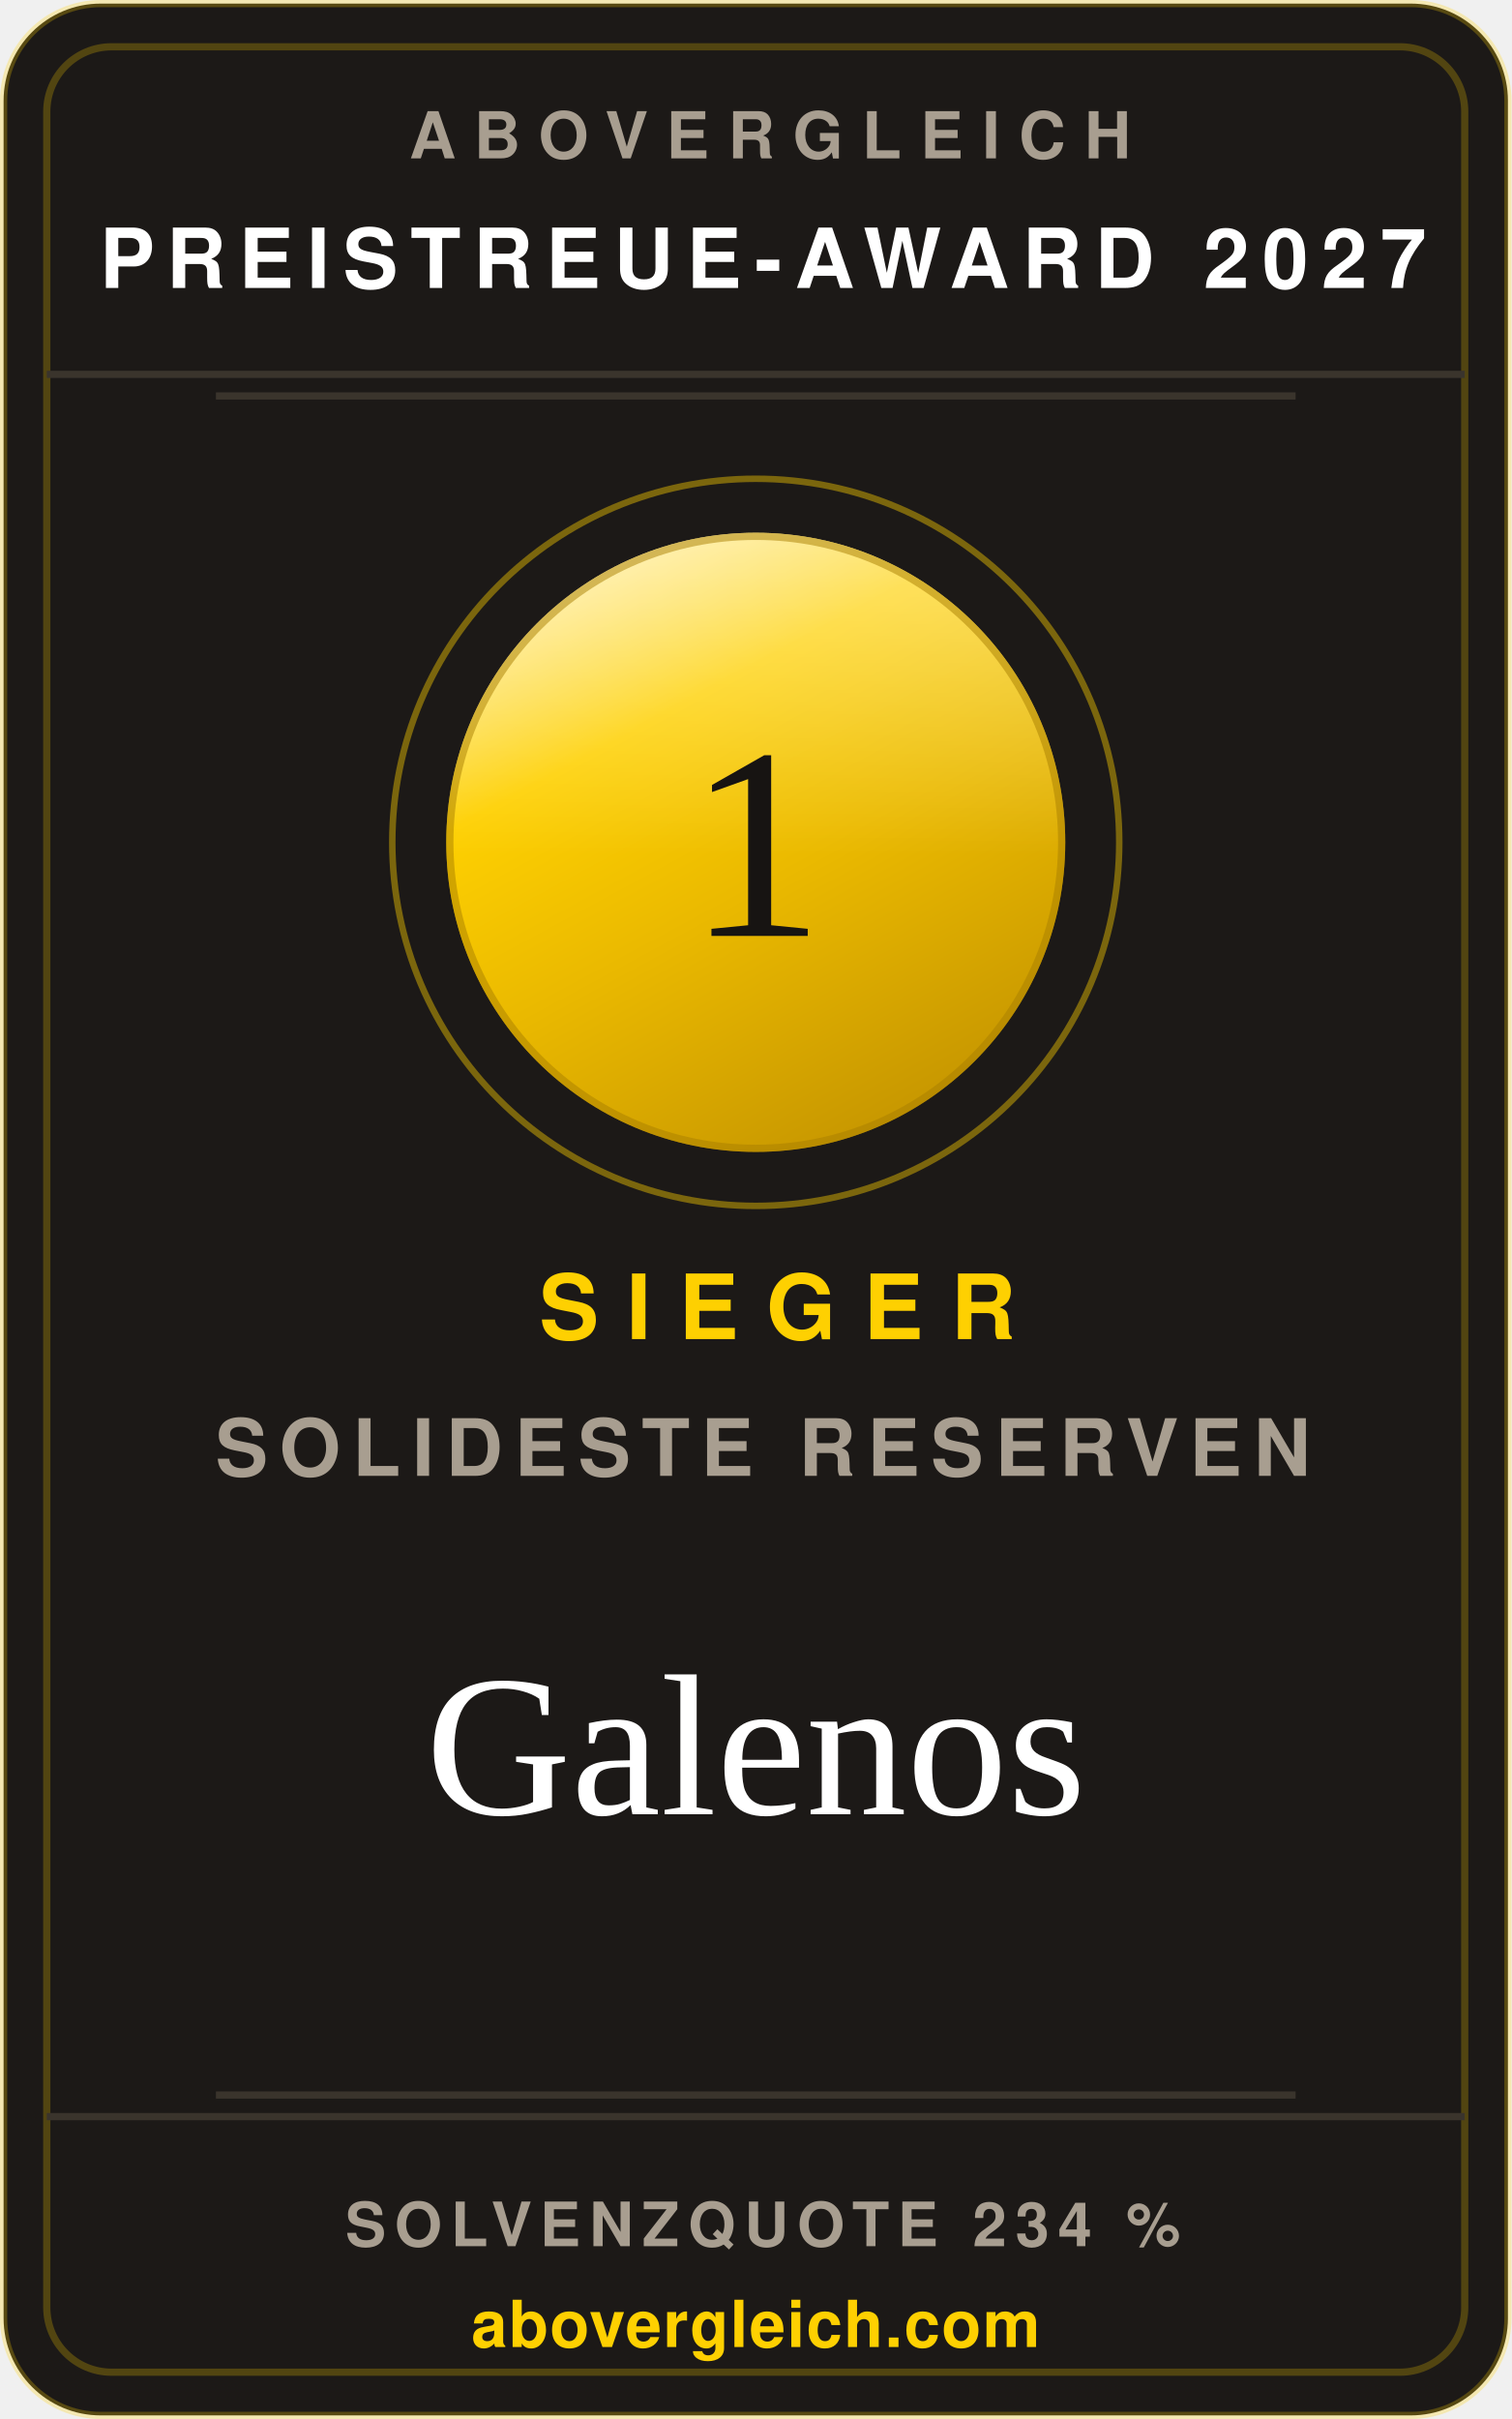
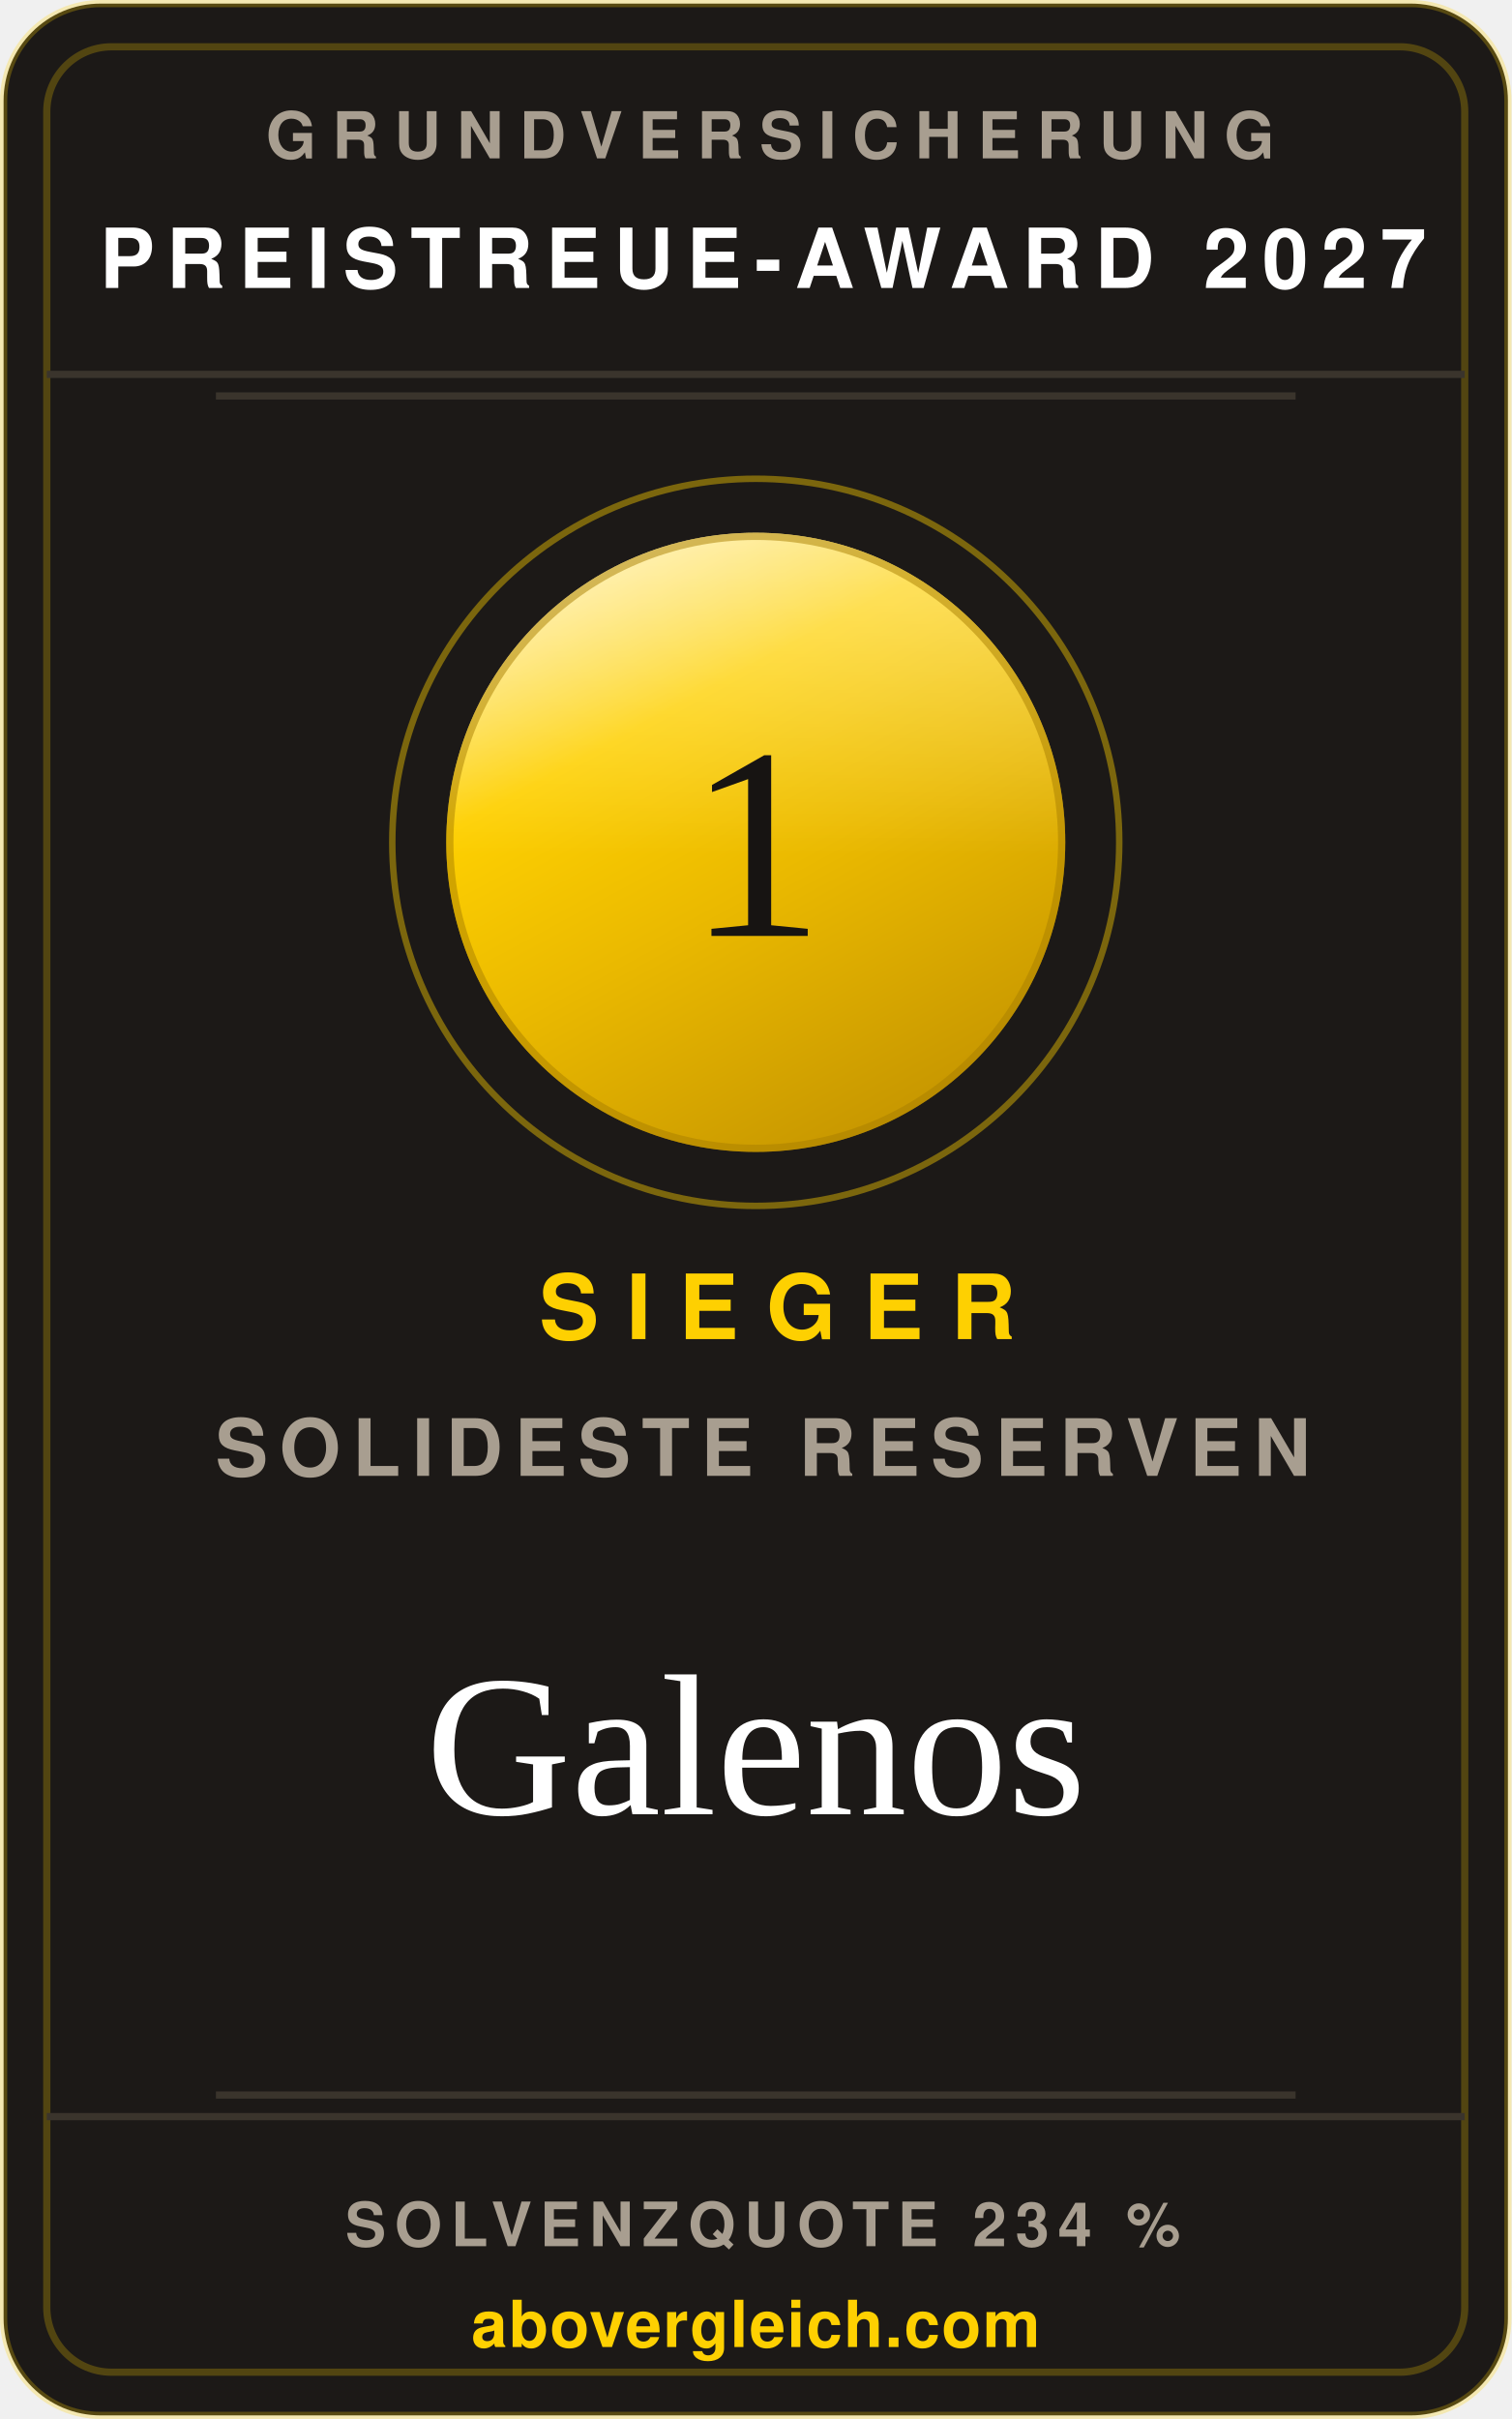
<svg xmlns="http://www.w3.org/2000/svg" width="240" height="384" viewBox="0 0 210 336" role="img" aria-label="abovergleich Preistreue-Award 2027: Sieger «Solideste Reserven» 2027, Galenos">
  <style>.s{font-family:'Helvetica Neue',Helvetica,Arial,sans-serif}.v{font-family:Georgia,'Times New Roman',serif}</style>
  <defs>
    <linearGradient id="metall" x1="0.18" y1="0" x2="0.72" y2="1">
      <stop offset="0%" stop-color="#ffeea6" />
      <stop offset="30%" stop-color="#fed001" />
      <stop offset="58%" stop-color="#eab900" />
      <stop offset="100%" stop-color="#c49400" />
    </linearGradient>
    <linearGradient id="glanz" x1="0" y1="0" x2="0" y2="1">
      <stop offset="0%" stop-color="#ffffff" stop-opacity="0.42" />
      <stop offset="52%" stop-color="#ffffff" stop-opacity="0" />
    </linearGradient>
  </defs>
  <rect x="0.5" y="0.5" width="209" height="335" rx="13.5" fill="#1c1917" stroke="rgba(254,208,1,0.26)" />
  <rect x="6.5" y="6.5" width="197" height="323" rx="9" fill="none" stroke="rgba(254,208,1,0.24)" />
-   <text class="s" x="107" y="22" text-anchor="middle" font-size="9" font-weight="700" letter-spacing="2.6" fill="#a89e90">ABOVERGLEICH</text>
+   <text class="s" x="107" y="22" text-anchor="middle" font-size="9" font-weight="700" letter-spacing="2.2" fill="#a89e90">GRUNDVERSICHERUNG</text>
  <text class="s" x="106" y="40" text-anchor="middle" font-size="11.5" font-weight="700" letter-spacing="1.8" fill="#ffffff">PREISTREUE-AWARD 2027</text>
  <line x1="6.5" y1="52" x2="203.5" y2="52" stroke="#3a342c" />
  <line x1="30" y1="55" x2="180" y2="55" stroke="#3a342c" />
  <circle cx="105" cy="117" r="50.5" fill="none" stroke="rgba(254,208,1,0.42)" stroke-width="0.9" />
  <circle cx="105" cy="117" r="43" fill="url(#metall)" />
  <circle cx="105" cy="117" r="43" fill="url(#glanz)" />
  <circle cx="105" cy="117" r="42.5" fill="none" stroke="#a97f00" stroke-opacity="0.5" stroke-width="1" />
  <text class="v" x="105" y="130" text-anchor="middle" font-size="38" fill="#171412">1</text>
  <text class="s" x="108" y="186" text-anchor="middle" font-size="12.5" font-weight="700" letter-spacing="3.8" fill="#fed001">SIEGER</text>
  <text class="s" x="106" y="205" text-anchor="middle" font-size="11" font-weight="600" letter-spacing="1.6" fill="#a89e90">SOLIDESTE RESERVEN</text>
  <text class="v" x="105" y="252" text-anchor="middle" font-size="28" fill="#ffffff">Galenos</text>
  <line x1="30" y1="291" x2="180" y2="291" stroke="#3a342c" />
  <line x1="6.5" y1="294" x2="203.5" y2="294" stroke="#3a342c" />
  <text class="s" x="106" y="312" text-anchor="middle" font-size="8.5" font-weight="700" letter-spacing="1.2" fill="#a89e90">SOLVENZQUOTE 234 %</text>
  <text class="s" x="105" y="326" text-anchor="middle" font-size="9" font-weight="700" letter-spacing="0.2" fill="#fed001">abovergleich.com</text>
</svg>
